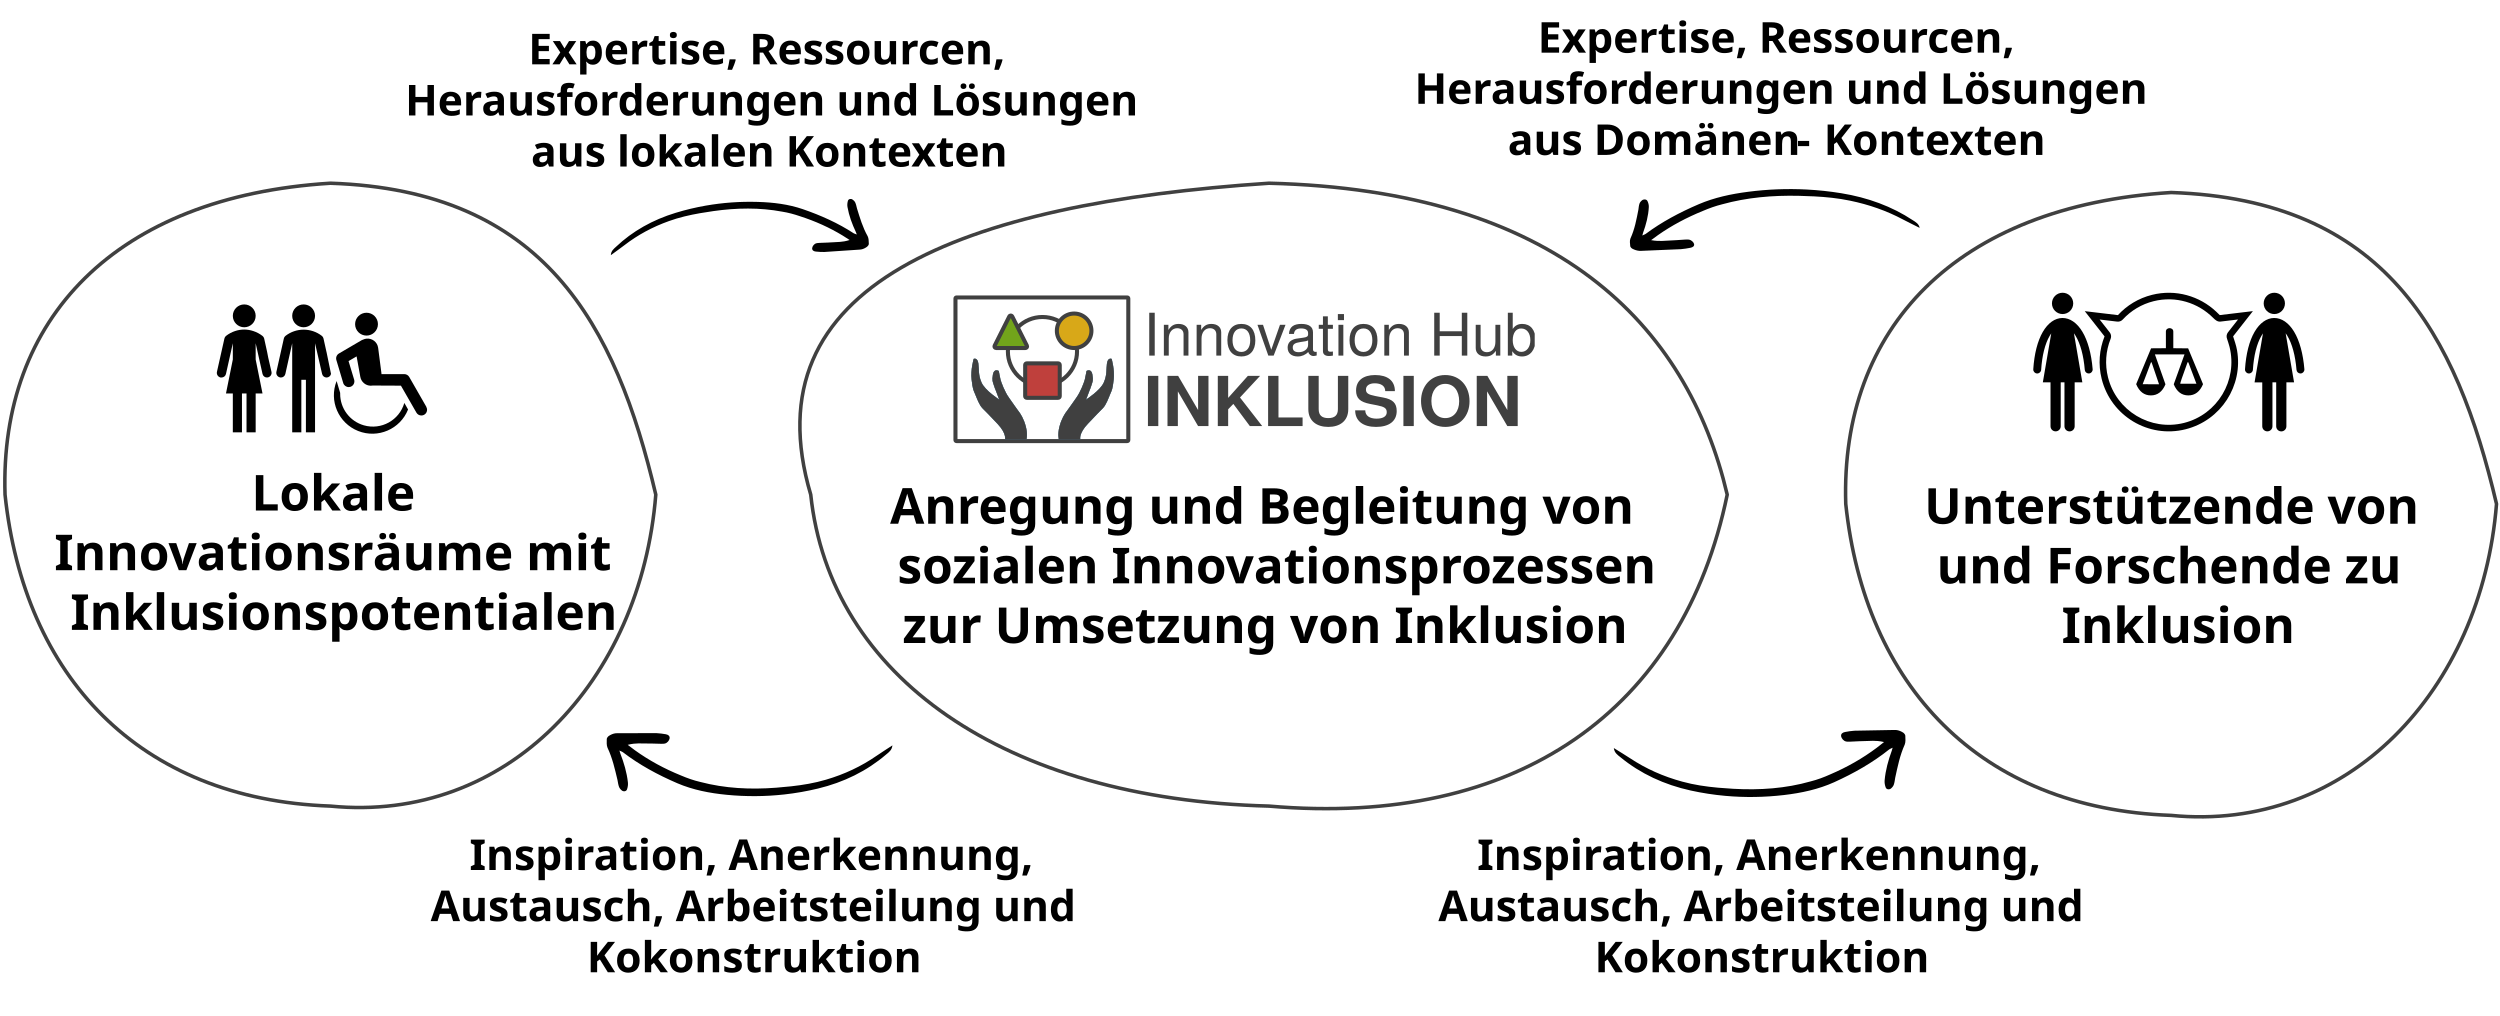
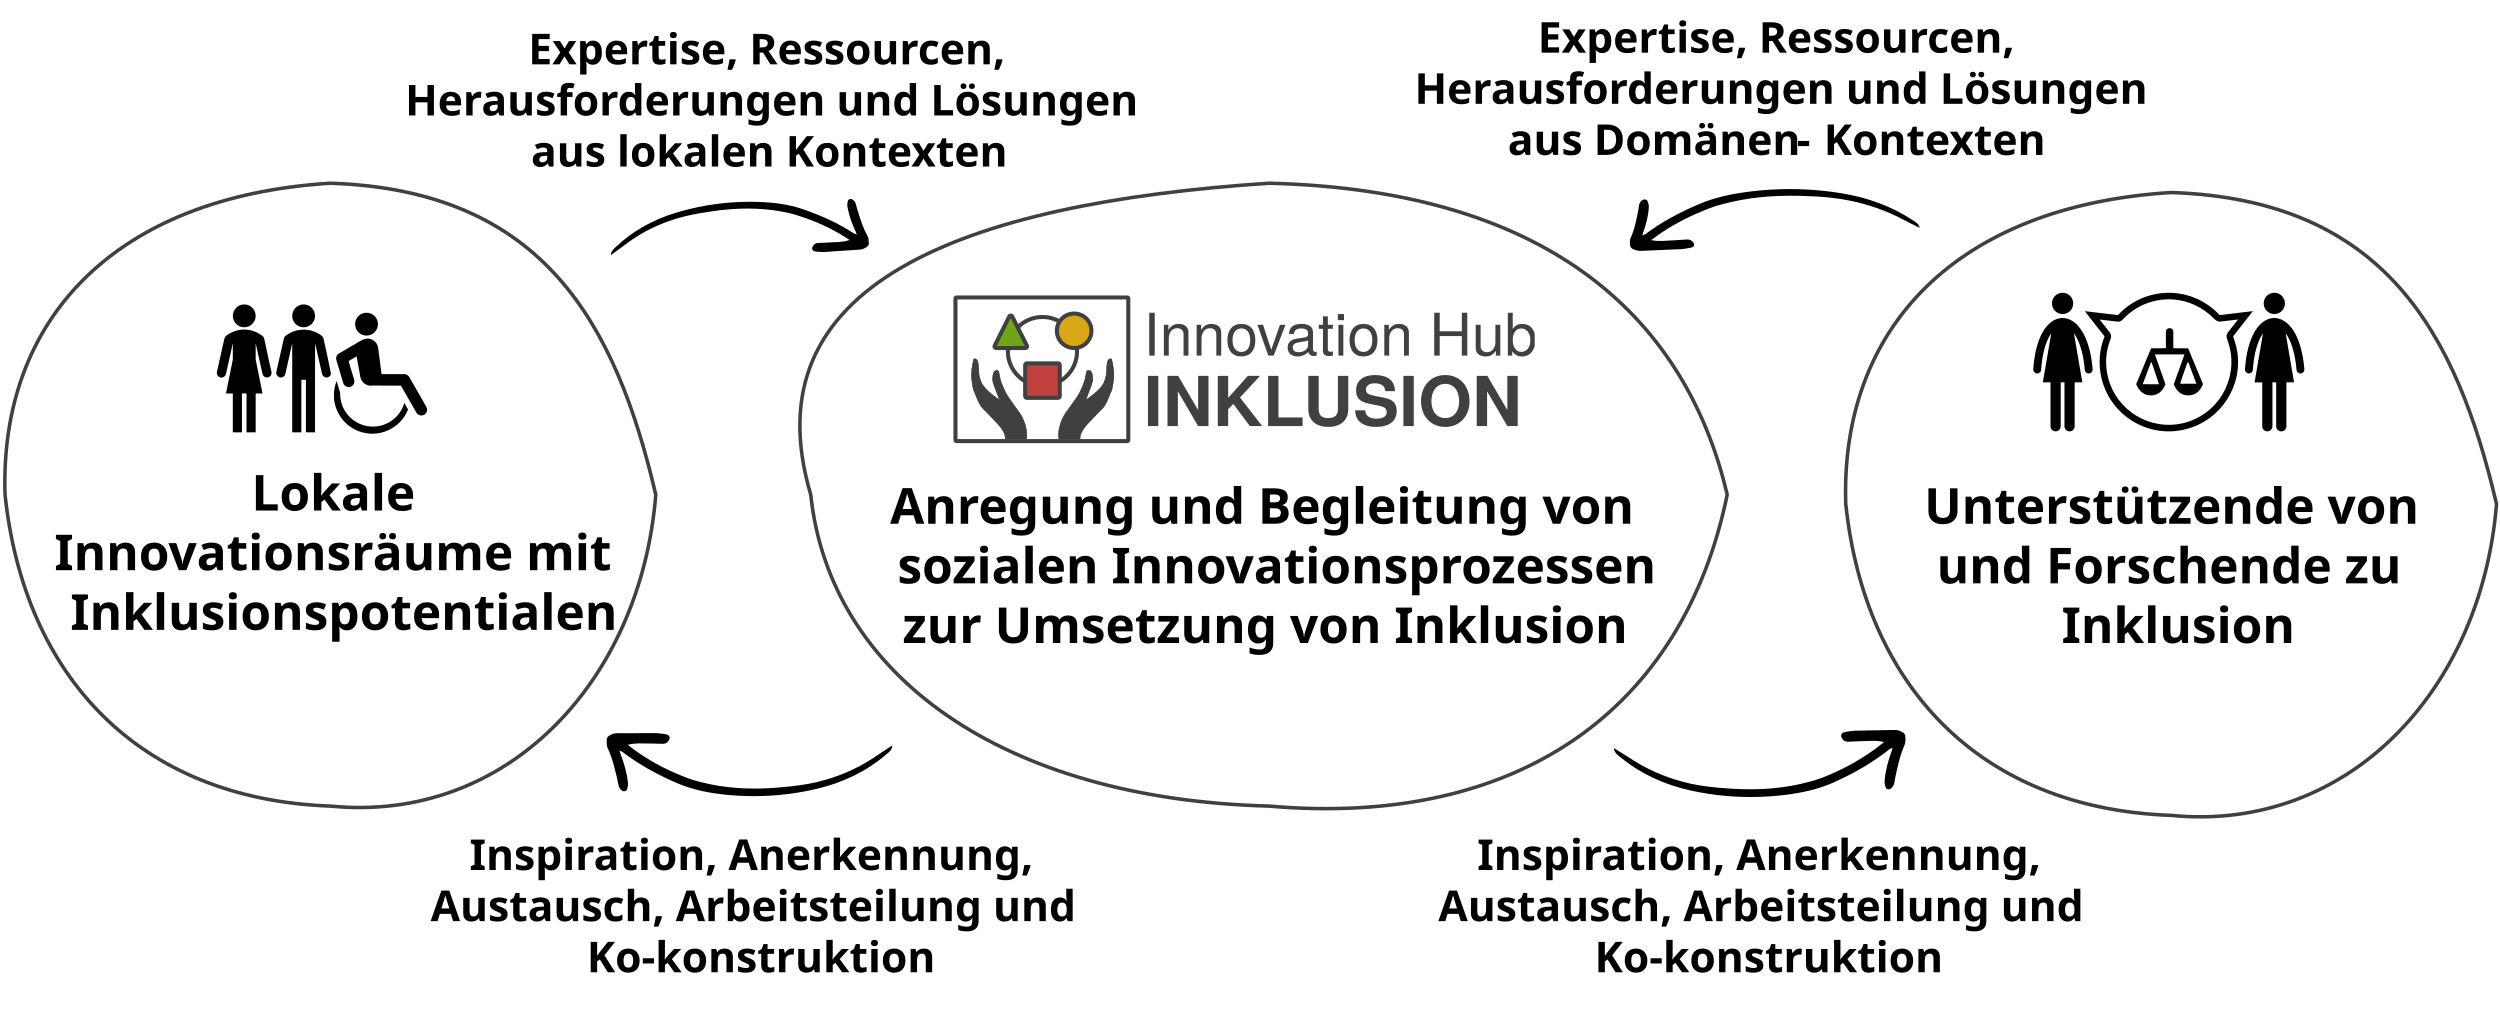
<svg xmlns="http://www.w3.org/2000/svg" width="3227" height="1311" overflow="hidden">
  <defs>
    <clipPath id="clip0">
      <rect x="50" y="64" width="3227" height="1311" />
    </clipPath>
    <clipPath id="clip1">
      <rect x="1272" y="436" width="799" height="207" />
    </clipPath>
    <clipPath id="clip2">
      <rect x="1272" y="436" width="759" height="207" />
    </clipPath>
    <clipPath id="clip3">
      <rect x="1258" y="419" width="773" height="226" />
    </clipPath>
    <clipPath id="clip4">
      <rect x="324" y="398" width="284" height="283" />
    </clipPath>
    <clipPath id="clip5">
      <rect x="324" y="398" width="284" height="283" />
    </clipPath>
    <clipPath id="clip6">
      <rect x="324" y="398" width="284" height="283" />
    </clipPath>
    <clipPath id="clip7">
      <rect x="2671" y="430" width="360" height="215" />
    </clipPath>
    <clipPath id="clip8">
      <rect x="2671" y="430" width="360" height="215" />
    </clipPath>
    <clipPath id="clip9">
      <rect x="2671" y="430" width="360" height="244" />
    </clipPath>
  </defs>
  <g clip-path="url(#clip0)" transform="translate(-50 -64)">
    <g clip-path="url(#clip1)">
      <g clip-path="url(#clip2)">
        <g clip-path="url(#clip3)">
          <path d="M181.659 98.615C181.659 123.185 161.741 143.103 137.171 143.103 112.601 143.103 92.683 123.185 92.683 98.615 92.683 74.045 112.601 54.127 137.171 54.127 161.741 54.127 181.659 74.045 181.659 98.615Z" stroke="#404040" stroke-width="5.231" stroke-linecap="round" stroke-linejoin="round" stroke-miterlimit="4" stroke-opacity="1" fill="none" fill-rule="evenodd" transform="matrix(1.00296 0 0 1 1258.03 419.054)" />
          <path d="M157.323 113.963 117.02 113.963C115.864 113.963 114.927 114.9 114.927 116.056L114.927 156.359C114.927 157.514 115.864 158.451 117.02 158.451L157.323 158.451C158.478 158.451 159.415 157.514 159.415 156.359L159.415 116.056C159.415 114.9 158.478 113.963 157.323 113.963Z" stroke="#404040" stroke-width="0.262" stroke-linecap="butt" stroke-linejoin="round" stroke-miterlimit="2" stroke-opacity="1" fill="#BF403C" fill-rule="nonzero" fill-opacity="1" transform="matrix(1.00296 0 0 1 1258.03 419.054)" />
          <path d="M157.323 113.963 117.02 113.963C115.864 113.963 114.927 114.9 114.927 116.056L114.927 156.359C114.927 157.514 115.864 158.451 117.02 158.451L157.323 158.451C158.478 158.451 159.415 157.514 159.415 156.359L159.415 116.056C159.415 114.9 158.478 113.963 157.323 113.963Z" stroke="#404040" stroke-width="5.231" stroke-linecap="round" stroke-linejoin="round" stroke-miterlimit="4" stroke-opacity="1" fill="none" fill-rule="nonzero" transform="matrix(1.00296 0 0 1 1258.03 419.054)" />
          <path d="M117.12 91.138 98.262 53.422C97.745 52.388 96.488 51.969 95.455 52.486 95.05 52.688 94.722 53.017 94.519 53.422L75.661 91.138C75.144 92.171 75.563 93.428 76.597 93.945 76.887 94.091 77.208 94.166 77.532 94.166L115.249 94.166C116.404 94.166 117.341 93.229 117.341 92.074 117.341 91.749 117.266 91.428 117.12 91.138Z" stroke="#404040" stroke-width="0.262" stroke-linecap="butt" stroke-linejoin="round" stroke-miterlimit="2" stroke-opacity="1" fill="#72A41B" fill-rule="nonzero" fill-opacity="1" transform="matrix(1.00296 0 0 1 1258.03 419.054)" />
          <path d="M117.12 91.138 98.262 53.422C97.745 52.388 96.488 51.969 95.455 52.486 95.05 52.688 94.722 53.017 94.519 53.422L75.661 91.138C75.144 92.171 75.563 93.428 76.597 93.945 76.887 94.091 77.208 94.166 77.532 94.166L115.249 94.166C116.404 94.166 117.341 93.229 117.341 92.074 117.341 91.749 117.266 91.428 117.12 91.138Z" stroke="#404040" stroke-width="5.231" stroke-linecap="round" stroke-linejoin="round" stroke-miterlimit="4" stroke-opacity="1" fill="none" fill-rule="nonzero" transform="matrix(1.00296 0 0 1 1258.03 419.054)" />
          <path d="M200.196 71.922C200.196 84.207 190.237 94.166 177.952 94.166 165.667 94.166 155.708 84.207 155.708 71.922 155.708 59.637 165.667 49.678 177.952 49.678 190.237 49.678 200.196 59.637 200.196 71.922Z" stroke="#404040" stroke-width="0.262" stroke-linecap="butt" stroke-linejoin="round" stroke-miterlimit="2" stroke-opacity="1" fill="#D8A818" fill-rule="evenodd" fill-opacity="1" transform="matrix(1.00296 0 0 1 1258.03 419.054)" />
          <path d="M200.196 71.922C200.196 84.207 190.237 94.166 177.952 94.166 165.667 94.166 155.708 84.207 155.708 71.922 155.708 59.637 165.667 49.678 177.952 49.678 190.237 49.678 200.196 59.637 200.196 71.922Z" stroke="#404040" stroke-width="5.231" stroke-linecap="round" stroke-linejoin="round" stroke-miterlimit="4" stroke-opacity="1" fill="none" fill-rule="evenodd" transform="matrix(1.00296 0 0 1 1258.03 419.054)" />
          <path d="M246.342 28.917 26.518 28.917C25.796 28.917 25.21 29.503 25.21 30.225L25.21 212.976C25.21 213.698 25.796 214.284 26.518 214.284L246.342 214.284C247.064 214.284 247.65 213.698 247.65 212.976L247.65 30.225C247.65 29.503 247.064 28.917 246.342 28.917Z" stroke="#404040" stroke-width="5.231" stroke-linecap="round" stroke-linejoin="round" stroke-miterlimit="4" stroke-opacity="1" fill="none" fill-rule="nonzero" transform="matrix(1.00296 0 0 1 1258.03 419.054)" />
          <path d="M226.155 108.254C226.155 108.254 230.274 122.342 228.791 134.947 227.308 147.552 226.566 148.293 224.342 153.484 222.118 158.674 219.152 167.571 214.703 172.02 210.254 176.469 207.289 179.435 195.425 192.04 183.562 204.645 185.786 212.059 185.786 212.059L158.352 212.059C158.352 212.059 156.457 206.128 159.093 195.747 161.729 185.366 166.096 178.693 169.062 174.986 172.027 171.279 174.664 166.83 180.596 158.674 186.527 150.518 190.976 137.913 191.718 134.947 192.459 131.981 193.942 123.825 193.942 123.825 193.942 123.825 199.874 120.118 201.357 128.274 202.84 136.43 201.357 137.913 200.615 140.879 199.874 143.844 197.649 149.035 197.649 149.035L193.201 160.898C193.201 160.898 211.737 149.035 216.186 138.654 220.635 128.274 219.07 122.342 220.223 114.186 221.376 106.03 226.155 108.254 226.155 108.254Z" fill="#404040" fill-rule="nonzero" fill-opacity="1" transform="matrix(1.00296 0 0 1 1258.03 419.054)" />
          <path d="M226.155 108.254C226.155 108.254 230.274 122.342 228.791 134.947 227.308 147.552 226.566 148.293 224.342 153.484 222.118 158.674 219.152 167.571 214.703 172.02 210.254 176.469 207.289 179.435 195.425 192.04 183.562 204.645 185.786 212.059 185.786 212.059L158.352 212.059C158.352 212.059 156.457 206.128 159.093 195.747 161.729 185.366 166.096 178.693 169.062 174.986 172.027 171.279 174.664 166.83 180.596 158.674 186.527 150.518 190.976 137.913 191.718 134.947 192.459 131.981 193.942 123.825 193.942 123.825 193.942 123.825 199.874 120.118 201.357 128.274 202.84 136.43 201.357 137.913 200.615 140.879 199.874 143.844 197.649 149.035 197.649 149.035L193.201 160.898C193.201 160.898 211.737 149.035 216.186 138.654 220.635 128.274 219.07 122.342 220.223 114.186 221.376 106.03 226.155 108.254 226.155 108.254Z" stroke="#356680" stroke-width="0.262" stroke-linecap="round" stroke-linejoin="round" stroke-miterlimit="4" stroke-opacity="1" fill="#404040" fill-rule="nonzero" fill-opacity="1" transform="matrix(1.00296 0 0 1 1258.03 419.054)" />
          <path d="M48.69 108.254C48.69 108.254 44.57 122.342 46.053 134.947 47.536 147.552 48.278 148.293 50.502 153.484 52.727 158.674 55.693 167.571 60.141 172.02 64.59 176.469 67.556 179.435 79.419 192.04 91.283 204.645 89.058 212.059 89.058 212.059L116.493 212.059C116.493 212.059 118.388 206.128 115.751 195.747 113.115 185.366 108.748 178.693 105.783 174.986 102.817 171.279 100.18 166.83 94.249 158.674 88.317 150.518 83.868 137.913 83.126 134.947 82.385 131.981 80.902 123.825 80.902 123.825 80.902 123.825 74.97 120.118 73.487 128.274 72.005 136.43 73.487 137.913 74.229 140.879 74.97 143.844 77.195 149.035 77.195 149.035L81.644 160.898C81.644 160.898 63.107 149.035 58.658 138.654 54.209 128.274 55.775 122.342 54.621 114.186 53.468 106.03 48.69 108.254 48.69 108.254Z" fill="#404040" fill-rule="nonzero" fill-opacity="1" transform="matrix(1.00296 0 0 1 1258.03 419.054)" />
          <path d="M48.69 108.254C48.69 108.254 44.57 122.342 46.053 134.947 47.536 147.552 48.278 148.293 50.502 153.484 52.727 158.674 55.693 167.571 60.141 172.02 64.59 176.469 67.556 179.435 79.419 192.04 91.283 204.645 89.058 212.059 89.058 212.059L116.493 212.059C116.493 212.059 118.388 206.128 115.751 195.747 113.115 185.366 108.748 178.693 105.783 174.986 102.817 171.279 100.18 166.83 94.249 158.674 88.317 150.518 83.868 137.913 83.126 134.947 82.385 131.981 80.902 123.825 80.902 123.825 80.902 123.825 74.97 120.118 73.487 128.274 72.005 136.43 73.487 137.913 74.229 140.879 74.97 143.844 77.195 149.035 77.195 149.035L81.644 160.898C81.644 160.898 63.107 149.035 58.658 138.654 54.209 128.274 55.775 122.342 54.621 114.186 53.468 106.03 48.69 108.254 48.69 108.254Z" stroke="#356680" stroke-width="0.262" stroke-linecap="round" stroke-linejoin="round" stroke-miterlimit="4" stroke-opacity="1" fill="#404040" fill-rule="nonzero" fill-opacity="1" transform="matrix(1.00296 0 0 1 1258.03 419.054)" />
          <text fill="#404040" fill-opacity="1" font-family="Helvetica Neue,Helvetica Neue_MSFontService,sans-serif" font-style="normal" font-variant="normal" font-weight="300" font-stretch="normal" font-size="290" text-anchor="start" direction="ltr" writing-mode="lr-tb" unicode-bidi="normal" text-decoration="none" transform="matrix(0.262346 0 0 0.261573 1525.84 523)">Innovation Hub<tspan fill="#404040" fill-opacity="1" font-family="Helvetica Neue,Helvetica Neue_MSFontService,sans-serif" font-style="normal" font-variant="normal" font-weight="700" font-stretch="normal" font-size="340" text-anchor="start" direction="ltr" writing-mode="lr-tb" unicode-bidi="normal" text-decoration="none" x="1.13" y="347.896">INKLUSION</tspan>
          </text>
        </g>
      </g>
    </g>
    <g clip-path="url(#clip4)">
      <g clip-path="url(#clip5)">
        <g clip-path="url(#clip6)">
          <path d="M380.011 471.698C380.011 479.838 373.411 486.438 365.271 486.438 357.131 486.438 350.531 479.838 350.531 471.698 350.531 463.557 357.131 456.958 365.271 456.958 373.411 456.958 380.011 463.557 380.011 471.698Z" fill="#000000" fill-rule="nonzero" fill-opacity="1" />
          <path d="M400.44 546.663C400.602 545.796 400.602 544.907 400.44 544.04L396.224 525.615 394.75 518.039 390.977 500.941C390.667 499.631 389.918 498.465 388.854 497.64 385.318 494.878 381.328 492.753 377.063 491.361 369.361 488.728 361.004 488.728 353.302 491.361 349.097 492.766 345.167 494.89 341.688 497.64 340.668 498.484 339.962 499.647 339.683 500.941L330.073 543.745C329.233 547.043 331.225 550.396 334.523 551.236 334.601 551.256 334.681 551.275 334.76 551.292 335.103 551.322 335.449 551.322 335.792 551.292 338.611 551.357 341.082 549.418 341.688 546.663L350.531 507.073 350.531 528.003 341.688 571.927 350.531 571.927 350.531 622.042 362.323 622.042 362.323 571.927 368.219 571.927 368.219 622.042 380.011 622.042 380.011 571.927 388.854 571.927 380.011 528.033 380.011 507.073 388.854 546.663C389.46 549.418 391.931 551.357 394.75 551.292 397.469 551.198 399.794 549.307 400.44 546.663Z" fill="#000000" fill-rule="nonzero" fill-opacity="1" />
          <path d="M456.656 471.698C456.656 479.838 450.057 486.438 441.917 486.438 433.776 486.438 427.177 479.838 427.177 471.698 427.177 463.557 433.776 456.958 441.917 456.958 450.057 456.958 456.656 463.557 456.656 471.698Z" fill="#000000" fill-rule="nonzero" fill-opacity="1" />
          <path d="M471.396 518.039 471.396 518.216 467.564 500.941C467.285 499.647 466.579 498.484 465.559 497.64 451.699 486.819 432.253 486.819 418.392 497.64 417.36 498.473 416.65 499.641 416.388 500.941L406.748 544.04C406.081 547.31 408.191 550.502 411.461 551.17 411.85 551.249 412.247 551.29 412.644 551.292 415.386 551.26 417.744 549.342 418.333 546.663L427.177 507.073 427.177 622.042 438.969 622.042 438.969 554.24 444.865 554.24 444.865 622.042 456.656 622.042 456.656 507.073 465.765 546.663C466.35 549.32 468.676 551.233 471.396 551.292 474.215 551.357 476.686 549.418 477.292 546.663Z" fill="#000000" fill-rule="nonzero" fill-opacity="1" />
          <path d="M571.92 584.102C565.462 606.521 542.052 619.46 519.633 613.001 501.507 607.78 489.039 591.173 489.083 572.31 489.083 571.927 489.083 571.544 489.083 571.131L484.514 555.831C474.371 581.295 486.791 610.159 512.254 620.302 537.717 630.445 566.582 618.026 576.725 592.562Z" fill="#000000" fill-rule="nonzero" fill-opacity="1" />
          <path d="M600.279 589.054 578.228 550.584C576.91 548.313 574.487 546.91 571.861 546.899L542.382 546.899C542.411 546.576 542.411 546.25 542.382 545.926L538.107 512.969C537.1 505.459 530.201 500.183 522.69 501.177 521.344 501.372 520.034 501.759 518.798 502.327 518.174 502.493 517.571 502.73 517 503.034L487.521 520.28C484.591 522.008 483.217 525.51 484.19 528.77L493.034 558.396C493.961 561.513 496.828 563.648 500.079 563.643 500.797 563.647 501.512 563.548 502.202 563.349 506.093 562.157 508.301 558.056 507.154 554.151L499.902 530.096 510.308 524.023 515.114 550.555C516.309 557.106 522.014 561.869 528.674 561.875 529.505 561.869 530.333 561.79 531.15 561.639L531.415 561.639 567.527 561.816 587.485 596.601C588.792 598.902 591.236 600.321 593.882 600.315 597.952 600.323 601.258 597.031 601.266 592.96 601.269 591.662 600.928 590.385 600.279 589.261Z" fill="#000000" fill-rule="nonzero" fill-opacity="1" />
          <path d="M537.842 482.428C537.842 490.569 531.243 497.168 523.102 497.168 514.962 497.168 508.363 490.569 508.363 482.428 508.363 474.288 514.962 467.689 523.102 467.689 531.243 467.689 537.842 474.288 537.842 482.428Z" fill="#000000" fill-rule="nonzero" fill-opacity="1" />
        </g>
      </g>
    </g>
    <text fill="#000000" fill-opacity="1" font-family="Segoe Print,Segoe Print_MSFontService,sans-serif" font-style="normal" font-variant="normal" font-weight="700" font-stretch="normal" font-size="64" text-anchor="start" direction="ltr" writing-mode="lr-tb" unicode-bidi="normal" text-decoration="none" transform="matrix(1 0 0 1 374.52 723)">Lokale <tspan fill="#000000" fill-opacity="1" font-family="Segoe Print,Segoe Print_MSFontService,sans-serif" font-style="normal" font-variant="normal" font-weight="700" font-stretch="normal" font-size="64" text-anchor="start" direction="ltr" writing-mode="lr-tb" unicode-bidi="normal" text-decoration="none" x="-254.375" y="77">Innovationsräume mit </tspan>
      <tspan fill="#000000" fill-opacity="1" font-family="Segoe Print,Segoe Print_MSFontService,sans-serif" font-style="normal" font-variant="normal" font-weight="700" font-stretch="normal" font-size="64" text-anchor="start" direction="ltr" writing-mode="lr-tb" unicode-bidi="normal" text-decoration="none" x="-233.75" y="154">Inklusionspotentialen</tspan>
    </text>
    <path d="M56.5 702.5C49.304 476.039 198.786 317.686 476.5 300.5 752.198 309.716 844.675 482.131 896.5 702.5 877.162 943.419 704.405 1126.93 476.5 1104.5 228.577 1095.76 81.153 936.308 56.5 702.5Z" stroke="#404040" stroke-width="4.583" stroke-linecap="butt" stroke-linejoin="round" stroke-miterlimit="10" stroke-opacity="1" fill="none" fill-rule="evenodd" />
    <path d="M199.913 0.006C177.465 0.006 155.12 2.316 133.045 6.846 113.407 10.854 94.469 16.655 77.38 26.063 55.665 38.069 35.571 51.677 18.017 68.092 17.096 68.89 15.94 69.292 14.32 70.294 14.784 68.692 14.784 67.69 15.012 66.892 18.017 55.883 20.095 44.675 20.095 33.269 20.095 30.665 19.402 28.061 18.246 25.661 17.685 24.317 16.431 23.645 15.06 23.645 14.195 23.645 13.281 23.915 12.471 24.461 11.086 25.661 9.701 27.461 9.237 29.261 8.545 31.865 8.545 34.469 8.316 37.271 6.696 49.877 5.311 62.488 0.928 74.896 0 77.896 0.692 81.502 1.156 84.904 1.385 86.104 2.77 87.502 3.926 88.108 6.516 89.386 9.251 90.279 12.249 90.279 12.997 90.279 13.766 90.225 14.555 90.106 29.567 88.504 44.579 86.902 59.591 85.306 63.289 84.7 66.751 83.902 70.22 82.9 72.99 82.102 74.838 80.5 74.146 77.698 73.454 75.298 70.677 72.694 67.907 72.496 67.506 72.436 67.097 72.412 66.682 72.412 65.691 72.412 64.66 72.55 63.517 72.694 56.821 73.492 49.89 74.698 42.966 75.298 39.344 75.796 35.73 76.222 31.887 76.222 29.588 76.222 27.22 76.072 24.713 75.694 27.718 72.892 30.031 70.894 32.337 68.692 47.349 55.48 64.21 44.075 82.462 34.469 89.387 30.665 96.546 27.263 104.17 24.659 131.888 14.256 161.22 9.648 191.479 8.652 197.289 8.472 203.099 8.346 208.901 8.346 222.708 8.346 236.488 9.054 250.15 11.454 272.321 15.252 292.88 22.061 312.282 32.267 318.285 35.471 324.524 38.273 331.684 41.873 330.528 36.671 326.837 34.667 323.368 32.465 298.655 16.056 270.473 6.246 239.756 2.448 226.461 0.81 213.173 0.006 199.913 0.006Z" fill="#000000" fill-rule="evenodd" fill-opacity="1" transform="matrix(-0.985051 0.172264 0.172264 0.985051 1157.99 294.969)" />
    <text fill="#000000" fill-opacity="1" font-family="Segoe Print,Segoe Print_MSFontService,sans-serif" font-style="normal" font-variant="normal" font-weight="700" font-stretch="normal" font-size="55" text-anchor="start" direction="ltr" writing-mode="lr-tb" unicode-bidi="normal" text-decoration="none" transform="matrix(1 0 0 1 731.971 147)">Expertise, Ressourcen, <tspan fill="#000000" fill-opacity="1" font-family="Segoe Print,Segoe Print_MSFontService,sans-serif" font-style="normal" font-variant="normal" font-weight="700" font-stretch="normal" font-size="55" text-anchor="start" direction="ltr" writing-mode="lr-tb" unicode-bidi="normal" text-decoration="none" x="-158.996" y="66">Herausforderungen und Lösungen </tspan>
      <tspan fill="#000000" fill-opacity="1" font-family="Segoe Print,Segoe Print_MSFontService,sans-serif" font-style="normal" font-variant="normal" font-weight="700" font-stretch="normal" font-size="55" text-anchor="start" direction="ltr" writing-mode="lr-tb" unicode-bidi="normal" text-decoration="none" x="3.438" y="132">aus lokalen Kontexten</tspan>
    </text>
    <path d="M221.105 0.007C196.276 0.007 171.563 2.631 147.148 7.776 125.429 12.328 104.483 18.918 85.582 29.604 61.566 43.241 39.341 58.697 19.927 77.343 18.909 78.249 17.63 78.705 15.838 79.844 16.351 78.024 16.351 76.886 16.603 75.98 19.927 63.474 22.225 50.744 22.225 37.789 22.225 34.831 21.459 31.873 20.18 29.147 19.559 27.621 18.173 26.858 16.657 26.858 15.7 26.858 14.689 27.164 13.793 27.784 12.261 29.147 10.729 31.192 10.216 33.236 9.45 36.194 9.45 39.152 9.198 42.334 7.406 56.652 5.874 70.977 1.026 85.071 0 88.478 0.766 92.574 1.279 96.438 1.532 97.801 3.063 99.389 4.342 100.077 7.207 101.529 10.232 102.544 13.548 102.544 14.375 102.544 15.225 102.483 16.098 102.346 32.701 100.527 49.304 98.707 65.908 96.894 69.997 96.206 73.827 95.3 77.663 94.162 80.727 93.255 82.772 91.436 82.006 88.253 81.24 85.527 78.169 82.57 75.106 82.345 74.661 82.276 74.21 82.249 73.75 82.249 72.655 82.249 71.514 82.406 70.25 82.57 62.844 83.476 55.178 84.846 47.52 85.527 43.515 86.093 39.517 86.577 35.267 86.577 32.724 86.577 30.105 86.406 27.333 85.977 30.656 82.794 33.214 80.525 35.764 78.024 52.368 63.017 71.016 50.062 91.203 39.152 98.862 34.831 106.781 30.967 115.212 28.009 145.869 16.192 178.31 10.958 211.777 9.827 218.202 9.623 224.627 9.48 231.045 9.48 246.316 9.48 261.556 10.284 276.666 13.01 301.188 17.323 323.926 25.058 345.384 36.651 352.024 40.29 358.924 43.472 366.843 47.561 365.564 41.653 361.482 39.377 357.645 36.876 330.313 18.237 299.143 7.094 265.171 2.78 250.467 0.92 235.77 0.007 221.105 0.007Z" fill="#000000" fill-rule="evenodd" fill-opacity="1" transform="matrix(0.993887 -0.110401 -0.110401 -0.993887 842.584 1113.91)" />
    <text fill="#000000" fill-opacity="1" font-family="Segoe Print,Segoe Print_MSFontService,sans-serif" font-style="normal" font-variant="normal" font-weight="700" font-stretch="normal" font-size="55" text-anchor="start" direction="ltr" writing-mode="lr-tb" unicode-bidi="normal" text-decoration="none" transform="matrix(1 0 0 1 655.982 1187)">Inspiration, Anerkennung, <tspan fill="#000000" fill-opacity="1" font-family="Segoe Print,Segoe Print_MSFontService,sans-serif" font-style="normal" font-variant="normal" font-weight="700" font-stretch="normal" font-size="55" text-anchor="start" direction="ltr" writing-mode="lr-tb" unicode-bidi="normal" text-decoration="none" x="-50.119" y="66">Austausch, Arbeitsteilung und </tspan>
-       <tspan fill="#000000" fill-opacity="1" font-family="Segoe Print,Segoe Print_MSFontService,sans-serif" font-style="normal" font-variant="normal" font-weight="700" font-stretch="normal" font-size="55" text-anchor="start" direction="ltr" writing-mode="lr-tb" unicode-bidi="normal" text-decoration="none" x="151.548" y="132">Kokonstruktion</tspan>
+       <tspan fill="#000000" fill-opacity="1" font-family="Segoe Print,Segoe Print_MSFontService,sans-serif" font-style="normal" font-variant="normal" font-weight="700" font-stretch="normal" font-size="55" text-anchor="start" direction="ltr" writing-mode="lr-tb" unicode-bidi="normal" text-decoration="none" x="151.548" y="132">Ko-konstruktion</tspan>
      <tspan fill="#000000" fill-opacity="1" font-family="Segoe Print,Segoe Print_MSFontService,sans-serif" font-style="normal" font-variant="normal" font-weight="700" font-stretch="normal" font-size="64" text-anchor="start" direction="ltr" writing-mode="lr-tb" unicode-bidi="normal" text-decoration="none" x="542.966" y="-447">Anregung und Begleitung von </tspan>
      <tspan fill="#000000" fill-opacity="1" font-family="Segoe Print,Segoe Print_MSFontService,sans-serif" font-style="normal" font-variant="normal" font-weight="700" font-stretch="normal" font-size="64" text-anchor="start" direction="ltr" writing-mode="lr-tb" unicode-bidi="normal" text-decoration="none" x="552.431" y="-370">sozialen Innovationsprozessen </tspan>
      <tspan fill="#000000" fill-opacity="1" font-family="Segoe Print,Segoe Print_MSFontService,sans-serif" font-style="normal" font-variant="normal" font-weight="700" font-stretch="normal" font-size="64" text-anchor="start" direction="ltr" writing-mode="lr-tb" unicode-bidi="normal" text-decoration="none" x="559.008" y="-293">zur Umsetzung von Inklusion</tspan>
    </text>
    <path d="M1096.5 702.5C1016.08 430.871 1291 326.895 1688 300.5 2058.45 309.716 2227.64 482.131 2279.5 702.5 2222.32 980.36 2009.61 1132.51 1688 1104.5 1345.35 1095.76 1121.17 936.308 1096.5 702.5Z" stroke="#404040" stroke-width="4.583" stroke-linecap="butt" stroke-linejoin="round" stroke-miterlimit="10" stroke-opacity="1" fill="none" fill-rule="evenodd" />
    <path d="M2276.95 1091.29C2302.2 1093.58 2327.57 1093.19 2352.88 1090.22 2375.38 1087.59 2397.29 1082.83 2417.5 1073.72 2443.17 1062.09 2467.2 1048.44 2488.66 1031.29 2489.78 1030.47 2491.12 1030.12 2493.05 1029.13 2492.36 1030.93 2492.25 1032.09 2491.91 1032.98 2487.38 1045.38 2483.87 1058.09 2482.68 1071.25 2482.41 1074.25 2482.92 1077.33 2483.97 1080.21 2484.46 1081.82 2485.8 1082.72 2487.34 1082.86 2488.31 1082.95 2489.37 1082.73 2490.34 1082.19 2492.02 1080.94 2493.77 1079.01 2494.48 1076.98 2495.53 1074.05 2495.8 1071.04 2496.35 1067.83 2499.49 1053.46 2502.36 1039.05 2508.59 1025.19 2509.95 1021.82 2509.55 1017.59 2509.38 1013.62 2509.25 1012.21 2507.84 1010.46 2506.6 1009.64 2503.82 1007.9 2500.84 1006.59 2497.47 1006.29 2496.62 1006.21 2495.75 1006.19 2494.85 1006.25 2477.8 1006.57 2460.75 1006.89 2443.7 1007.2 2439.47 1007.52 2435.5 1008.09 2431.49 1008.89 2428.29 1009.53 2426.04 1011.19 2426.53 1014.49 2427.06 1017.33 2429.91 1020.62 2433 1021.13 2433.45 1021.24 2433.91 1021.31 2434.37 1021.35 2435.49 1021.45 2436.66 1021.4 2437.96 1021.35 2445.58 1021.11 2453.5 1020.42 2461.35 1020.44 2465.48 1020.23 2469.59 1020.11 2473.91 1020.5 2476.49 1020.73 2479.14 1021.15 2481.92 1021.84 2478.25 1024.77 2475.44 1026.84 2472.61 1029.14 2454.35 1042.85 2434.19 1054.29 2412.66 1063.51 2404.47 1067.19 2396.06 1070.38 2387.21 1072.61 2354.95 1081.79 2321.48 1084.11 2287.34 1082.18 2280.78 1081.79 2274.24 1081.35 2267.71 1080.76 2252.18 1079.35 2236.75 1077.13 2221.64 1072.97 2197.1 1066.33 2174.68 1056.37 2153.93 1042.62 2147.51 1038.32 2140.78 1034.45 2133.11 1029.57 2133.86 1035.69 2137.81 1038.37 2141.48 1041.27 2167.56 1062.71 2198.23 1076.9 2232.39 1084.41 2247.17 1087.66 2262.03 1089.94 2276.95 1091.29Z" fill="#000000" fill-rule="evenodd" fill-opacity="1" />
    <text fill="#000000" fill-opacity="1" font-family="Segoe Print,Segoe Print_MSFontService,sans-serif" font-style="normal" font-variant="normal" font-weight="700" font-stretch="normal" font-size="55" text-anchor="start" direction="ltr" writing-mode="lr-tb" unicode-bidi="normal" text-decoration="none" transform="matrix(1 0 0 1 2034.91 132)">Expertise, Ressourcen, <tspan fill="#000000" fill-opacity="1" font-family="Segoe Print,Segoe Print_MSFontService,sans-serif" font-style="normal" font-variant="normal" font-weight="700" font-stretch="normal" font-size="55" text-anchor="start" direction="ltr" writing-mode="lr-tb" unicode-bidi="normal" text-decoration="none" x="-158.996" y="66">Herausforderungen und Lösungen </tspan>
      <tspan fill="#000000" fill-opacity="1" font-family="Segoe Print,Segoe Print_MSFontService,sans-serif" font-style="normal" font-variant="normal" font-weight="700" font-stretch="normal" font-size="55" text-anchor="start" direction="ltr" writing-mode="lr-tb" unicode-bidi="normal" text-decoration="none" x="-38.683" y="132">aus Domänen</tspan>
      <tspan fill="#000000" fill-opacity="1" font-family="Segoe Print,Segoe Print_MSFontService,sans-serif" font-style="normal" font-variant="normal" font-weight="700" font-stretch="normal" font-size="55" text-anchor="start" direction="ltr" writing-mode="lr-tb" unicode-bidi="normal" text-decoration="none" x="334.285" y="132">-</tspan>
      <tspan fill="#000000" fill-opacity="1" font-family="Segoe Print,Segoe Print_MSFontService,sans-serif" font-style="normal" font-variant="normal" font-weight="700" font-stretch="normal" font-size="55" text-anchor="start" direction="ltr" writing-mode="lr-tb" unicode-bidi="normal" text-decoration="none" x="369.233" y="132">Kontexten</tspan>
    </text>
    <path d="M2382.03 308.628C2356.81 307.317 2331.58 308.318 2306.55 311.552 2284.28 314.407 2262.7 319.095 2243.01 327.492 2217.99 338.212 2194.71 350.628 2174.14 365.996 2173.06 366.739 2171.74 367.073 2169.87 367.978 2170.48 366.406 2170.53 365.405 2170.83 364.622 2174.77 353.802 2177.69 342.731 2178.28 331.341 2178.42 328.74 2177.77 326.1 2176.6 323.635 2176.04 322.26 2174.67 321.516 2173.13 321.436 2172.15 321.385 2171.11 321.602 2170.17 322.1 2168.56 323.217 2166.91 324.934 2166.29 326.704 2165.38 329.264 2165.24 331.864 2164.84 334.649 2162.37 347.143 2160.16 359.657 2154.59 371.792 2153.39 374.733 2153.98 378.375 2154.32 381.799 2154.52 383.011 2156 384.488 2157.27 385.161 2160.11 386.588 2163.14 387.641 2166.51 387.816 2167.35 387.86 2168.21 387.851 2169.11 387.777 2186.06 387.054 2203 386.331 2219.95 385.615 2224.14 385.226 2228.07 384.631 2232.02 383.833 2235.17 383.198 2237.33 381.706 2236.7 378.868 2236.05 376.43 2233.06 373.668 2229.96 373.308 2229.51 373.225 2229.05 373.177 2228.59 373.153 2227.48 373.095 2226.31 373.172 2225.02 373.249 2217.45 373.655 2209.6 374.455 2201.79 374.649 2197.7 374.935 2193.62 375.149 2189.3 374.925 2186.72 374.79 2184.06 374.502 2181.27 373.978 2184.79 371.356 2187.49 369.496 2190.2 367.431 2207.75 355.115 2227.28 344.709 2248.29 336.183 2256.26 332.789 2264.48 329.81 2273.18 327.655 2304.87 318.884 2338.06 315.996 2372.1 316.77 2378.64 316.929 2385.17 317.143 2391.69 317.482 2407.2 318.289 2422.65 319.801 2437.87 322.996 2462.58 328.084 2485.33 336.085 2506.59 347.411 2513.17 350.961 2520.04 354.124 2527.89 358.137 2526.86 352.875 2522.82 350.658 2519.04 348.256 2492.13 330.425 2460.97 318.982 2426.66 313.395 2411.81 310.982 2396.93 309.403 2382.03 308.628Z" fill="#000000" fill-rule="evenodd" fill-opacity="1" />
    <text fill="#000000" fill-opacity="1" font-family="Segoe Print,Segoe Print_MSFontService,sans-serif" font-style="normal" font-variant="normal" font-weight="700" font-stretch="normal" font-size="64" text-anchor="start" direction="ltr" writing-mode="lr-tb" unicode-bidi="normal" text-decoration="none" transform="matrix(1 0 0 1 2533.78 740)">Unterstützende von <tspan fill="#000000" fill-opacity="1" font-family="Segoe Print,Segoe Print_MSFontService,sans-serif" font-style="normal" font-variant="normal" font-weight="700" font-stretch="normal" font-size="64" text-anchor="start" direction="ltr" writing-mode="lr-tb" unicode-bidi="normal" text-decoration="none" x="16.041" y="77">und Forschende zu </tspan>
      <tspan fill="#000000" fill-opacity="1" font-family="Segoe Print,Segoe Print_MSFontService,sans-serif" font-style="normal" font-variant="normal" font-weight="700" font-stretch="normal" font-size="64" text-anchor="start" direction="ltr" writing-mode="lr-tb" unicode-bidi="normal" text-decoration="none" x="177.329" y="154">Inklusion</tspan>
    </text>
    <g clip-path="url(#clip7)">
      <g clip-path="url(#clip8)">
        <g clip-path="url(#clip9)">
          <path d="M248.029 68.049 273.571 35.536 230.762 40.646 226.285 36.295C204.879 16.107 173.972 6.907 143.32 14.572 125.764 18.964 110.752 28.284 99.35 40.675L56.542 35.569 82.083 68.078C75.341 84.904 73.632 103.913 78.363 122.836 90.317 170.662 138.788 199.737 186.62 187.779 232.39 176.334 261.168 131.574 253.076 85.823 252.003 79.708 249.507 72.588 248.029 68.049ZM184.58 179.605C141.327 190.421 97.349 164.038 86.537 120.797 82.392 104.216 83.554 87.077 89.904 71.215 90.57 69.541 90.673 67.736 90.253 66.044 89.972 64.91 89.449 63.832 88.707 62.886L75.716 46.346 98.357 49.044C101.042 49.364 103.722 48.377 105.548 46.384 116.244 34.768 130.014 26.593 145.365 22.756 173.993 15.592 202.915 24.767 222.351 44.31 224.931 46.872 227.837 49.471 231.753 49.007L254.391 46.309 241.401 62.845C239.556 65.189 239.103 68.408 240.201 71.174 241.287 74.624 242.524 78.045 243.406 81.557 254.224 124.81 227.821 168.788 184.58 179.605Z" fill="#000000" fill-rule="nonzero" fill-opacity="1" transform="matrix(1 0 0 1.00183 2684.47 430)" />
          <path d="M314.949 25.582C314.949 33.164 308.802 39.31 301.22 39.31 293.638 39.31 287.492 33.164 287.492 25.582 287.492 18 293.638 11.853 301.22 11.853 308.802 11.853 314.949 18 314.949 25.582Z" fill="#000000" fill-rule="nonzero" fill-opacity="1" transform="matrix(1 0 0 1.00183 2684.47 430)" />
          <path d="M326.75 62.056C319.815 50.568 310.649 44.296 300.954 44.38 291.305 44.469 282.32 50.858 275.655 62.361 268.901 74.014 264.653 90.644 263.382 110.447 263.2 113.254 265.329 115.684 268.145 115.867 270.962 116.053 273.382 113.915 273.563 111.102 274.738 92.866 278.51 77.781 284.485 67.478 285.161 66.314 285.857 65.221 286.574 64.205L275.721 127.325 285.647 127.325 285.647 183.877C285.647 187.513 288.59 190.454 292.22 190.454 295.859 190.454 298.805 187.507 298.805 183.877L298.805 127.32 303.644 127.32 303.644 183.918C303.644 187.554 306.595 190.499 310.229 190.499 313.861 190.499 316.81 187.55 316.81 183.918L316.81 127.32 326.725 127.32 315.854 64.071C316.589 65.081 317.315 66.167 318.016 67.328 324.24 77.637 328.341 92.806 329.862 111.191 330.083 113.856 332.313 115.871 334.943 115.871 335.079 115.871 335.225 115.863 335.369 115.853 338.17 115.622 340.26 113.153 340.027 110.348 338.372 90.403 333.778 73.703 326.75 62.056Z" fill="#000000" fill-rule="nonzero" fill-opacity="1" transform="matrix(1 0 0 1.00183 2684.47 430)" />
          <path d="M41.645 25.582C41.645 33.164 35.499 39.31 27.917 39.31 20.335 39.31 14.188 33.164 14.188 25.582 14.188 18 20.335 11.853 27.917 11.853 35.499 11.853 41.645 18 41.645 25.582Z" fill="#000000" fill-rule="nonzero" fill-opacity="1" transform="matrix(1 0 0 1.00183 2684.47 430)" />
          <path d="M27.651 44.38C18.003 44.469 9.017 50.858 2.354 62.361-4.402 74.014-8.646 90.644-9.92 110.447-10.101 113.254-7.972 115.684-5.157 115.867-2.339 116.053 0.08 113.915 0.258 111.102 1.432 92.866 5.206 77.781 11.181 67.478 11.855 66.314 12.554 65.221 13.271 64.205L2.418 127.32 12.341 127.32 12.341 183.873C12.341 187.509 15.287 190.45 18.916 190.45 22.556 190.45 25.501 187.503 25.501 183.873L25.501 127.32 30.34 127.32 30.34 183.918C30.34 187.554 33.292 190.499 36.923 190.499 40.555 190.499 43.504 187.55 43.504 183.918L43.504 127.32 53.422 127.32 42.55 64.071C43.286 65.081 44.011 66.167 44.712 67.328 50.936 77.637 55.036 92.806 56.559 111.191 56.779 113.856 59.01 115.871 61.635 115.871 61.773 115.871 61.92 115.863 62.062 115.853 64.865 115.622 66.955 113.153 66.722 110.348 65.067 90.401 60.475 73.701 53.447 62.054 46.507 50.568 37.346 44.296 27.651 44.38Z" fill="#000000" fill-rule="nonzero" fill-opacity="1" transform="matrix(1 0 0 1.00183 2684.47 430)" />
          <path d="M189.941 83.449C189.797 83.449 170.825 83.449 170.825 83.303L170.825 62.019C170.969 55.934 161.121 55.934 161.266 62.019L161.266 83.303C161.266 83.449 143.308 83.303 142.15 83.449L122.889 129.647C126.945 139.349 133.316 144.126 141.861 144.126 150.404 144.126 156.777 139.349 160.686 129.792L147.073 91.271 185.303 91.271 171.404 129.794C175.314 139.351 181.688 144.128 190.229 144.128 198.774 144.128 205.145 139.351 209.199 129.647L189.941 83.449ZM152.432 129.794C152.286 129.794 131.144 129.794 131.288 129.649 131.579 129.357 141.57 102.565 141.57 102.565 142.147 100.83 142.582 100.83 143.162 102.565L152.432 129.794ZM200.656 129.064 179.803 129.064C179.368 129.064 182.698 119.218 188.927 102.275 189.506 100.828 189.941 100.828 190.52 102.275 200.512 128.343 200.656 128.92 200.656 129.064Z" fill="#000000" fill-rule="nonzero" fill-opacity="1" transform="matrix(1 0 0 1.00183 2684.47 430)" />
          <text fill="#000000" fill-opacity="1" font-family="Helvetica Neue,Helvetica Neue_MSFontService,sans-serif" font-style="normal" font-variant="normal" font-weight="700" font-stretch="normal" font-size="5" text-anchor="start" direction="ltr" writing-mode="lr-tb" unicode-bidi="normal" text-decoration="none" transform="matrix(2.06103 0 0 2.0648 2672.53 656)">Created by corpus delicti<tspan fill="#000000" fill-opacity="1" font-family="Helvetica Neue,Helvetica Neue_MSFontService,sans-serif" font-style="normal" font-variant="normal" font-weight="700" font-stretch="normal" font-size="5" text-anchor="start" direction="ltr" writing-mode="lr-tb" unicode-bidi="normal" text-decoration="none" x="0" y="4.843">from the Noun Project</tspan>
          </text>
        </g>
      </g>
    </g>
    <path d="M2432.5 714.5C2425.3 488.039 2574.79 329.687 2852.5 312.5 3128.2 321.716 3220.68 494.131 3272.5 714.5 3253.16 955.419 3080.4 1138.93 2852.5 1116.5 2604.58 1107.76 2457.15 948.308 2432.5 714.5Z" stroke="#404040" stroke-width="4.583" stroke-linecap="butt" stroke-linejoin="round" stroke-miterlimit="10" stroke-opacity="1" fill="none" fill-rule="evenodd" />
    <text fill="#000000" fill-opacity="1" font-family="Segoe Print,Segoe Print_MSFontService,sans-serif" font-style="normal" font-variant="normal" font-weight="700" font-stretch="normal" font-size="55" text-anchor="start" direction="ltr" writing-mode="lr-tb" unicode-bidi="normal" text-decoration="none" transform="matrix(1 0 0 1 1956.75 1187)">Inspiration, Anerkennung, <tspan fill="#000000" fill-opacity="1" font-family="Segoe Print,Segoe Print_MSFontService,sans-serif" font-style="normal" font-variant="normal" font-weight="700" font-stretch="normal" font-size="55" text-anchor="start" direction="ltr" writing-mode="lr-tb" unicode-bidi="normal" text-decoration="none" x="-50.119" y="66">Austausch, Arbeitsteilung und </tspan>
-       <tspan fill="#000000" fill-opacity="1" font-family="Segoe Print,Segoe Print_MSFontService,sans-serif" font-style="normal" font-variant="normal" font-weight="700" font-stretch="normal" font-size="55" text-anchor="start" direction="ltr" writing-mode="lr-tb" unicode-bidi="normal" text-decoration="none" x="151.548" y="132">Kokonstruktion</tspan>
+       <tspan fill="#000000" fill-opacity="1" font-family="Segoe Print,Segoe Print_MSFontService,sans-serif" font-style="normal" font-variant="normal" font-weight="700" font-stretch="normal" font-size="55" text-anchor="start" direction="ltr" writing-mode="lr-tb" unicode-bidi="normal" text-decoration="none" x="151.548" y="132">Ko-konstruktion</tspan>
    </text>
  </g>
</svg>
